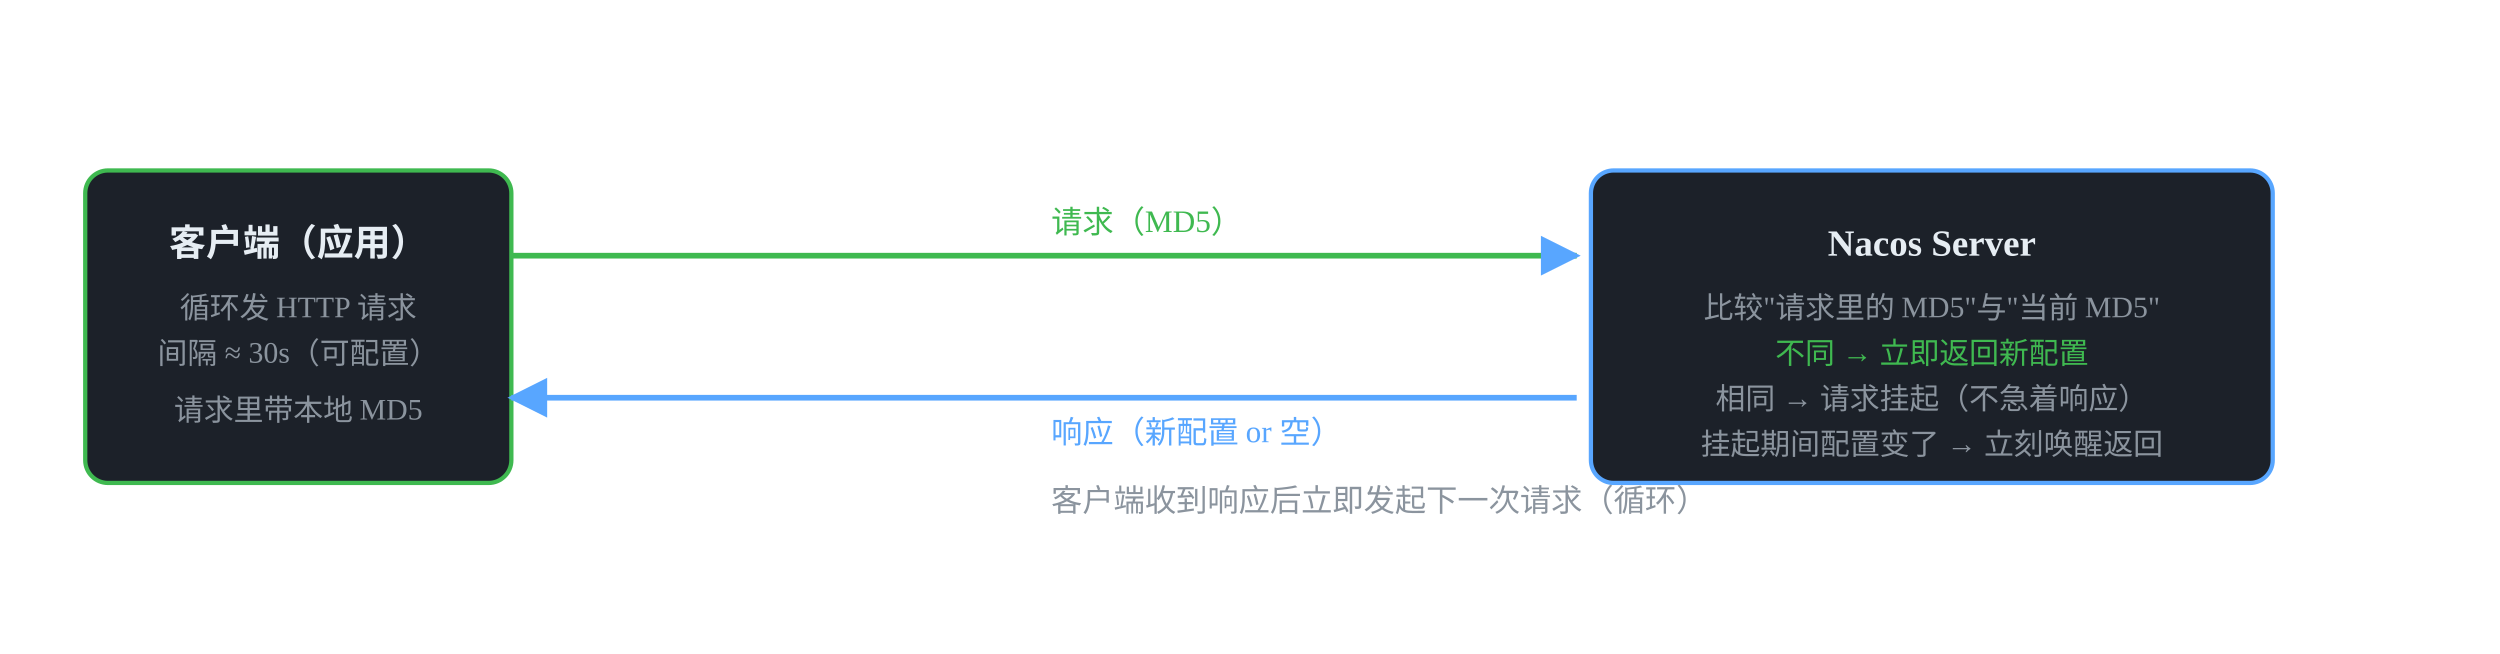
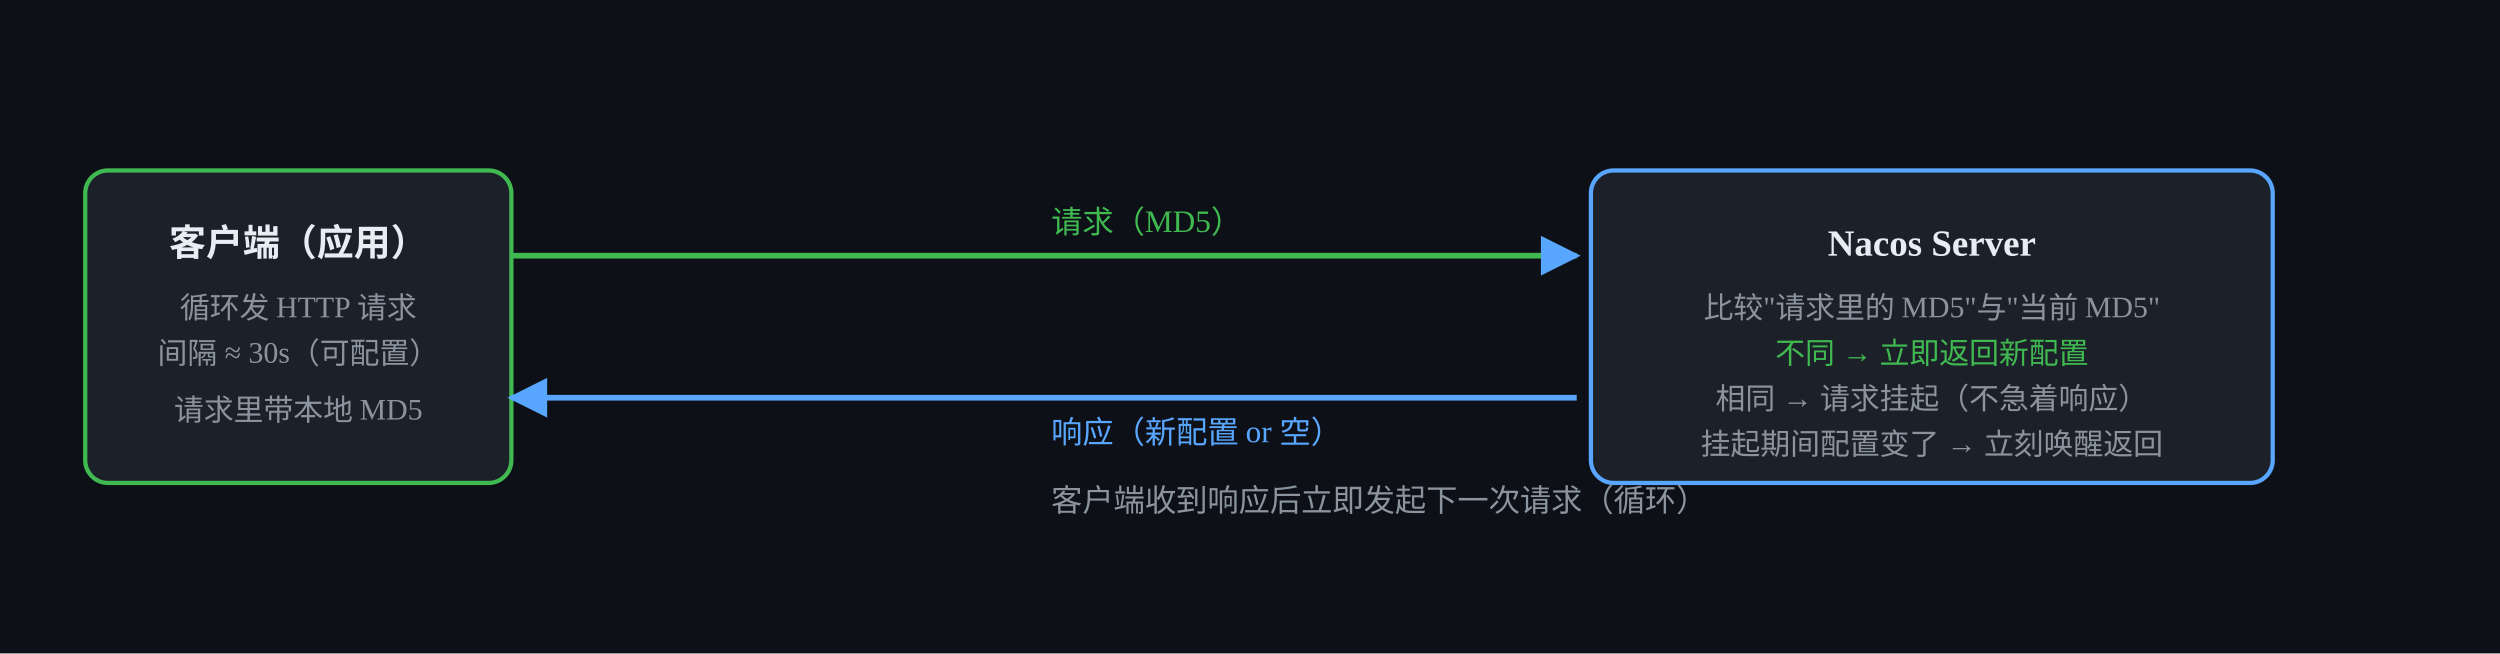
<svg xmlns="http://www.w3.org/2000/svg" width="880" height="230" viewBox="0 0 880 230">
+   <rect x="0" y="0" width="880" height="230" fill="#0d1117" />
  <defs>
    <marker id="arr2" viewBox="0 0 10 10" refX="9" refY="5" markerWidth="7" markerHeight="7" orient="auto-start-reverse">
      <path d="M 0 0 L 10 5 L 0 10 z" fill="#58a6ff" />
    </marker>
  </defs>
  <rect x="30" y="60" width="150" height="110" rx="8" fill="#1c2129" stroke="#3fb950" stroke-width="1.5" />
  <text x="105" y="90" text-anchor="middle" fill="#e6edf3" font-size="13" font-weight="bold">客户端（应用）</text>
  <text x="105" y="112" text-anchor="middle" fill="#8b949e" font-size="10.5">循环发 HTTP 请求</text>
  <text x="105" y="128" text-anchor="middle" fill="#8b949e" font-size="10.5">间隔 ≈ 30s（可配置）</text>
  <text x="105" y="148" text-anchor="middle" fill="#8b949e" font-size="10.5">请求里带本地 MD5</text>
  <rect x="560" y="60" width="240" height="110" rx="8" fill="#1c2129" stroke="#58a6ff" stroke-width="1.5" />
  <text x="680" y="90" text-anchor="middle" fill="#e6edf3" font-size="13" font-weight="bold">Nacos Server</text>
  <text x="680" y="112" text-anchor="middle" fill="#8b949e" font-size="10.5">比较"请求里的 MD5"与"当前 MD5"</text>
  <text x="680" y="128" text-anchor="middle" fill="#3fb950" font-size="10.5">不同 → 立即返回新配置</text>
  <text x="680" y="144" text-anchor="middle" fill="#8b949e" font-size="10.5">相同 → 请求挂起（不急着响应）</text>
  <text x="680" y="160" text-anchor="middle" fill="#8b949e" font-size="10.5">挂起期间配置变了 → 立刻唤醒返回</text>
  <line x1="180" y1="90" x2="555" y2="90" stroke="#3fb950" stroke-width="2" marker-end="url(#arr2)" />
  <line x1="555" y1="140" x2="180" y2="140" stroke="#58a6ff" stroke-width="2" marker-end="url(#arr2)" />
  <text x="370" y="82" fill="#3fb950" font-size="11">请求（MD5）</text>
  <text x="370" y="156" fill="#58a6ff" font-size="11">响应（新配置 or 空）</text>
  <text x="370" y="180" fill="#8b949e" font-size="11">客户端收到响应后立即发起下一次请求（循环）</text>
</svg>
